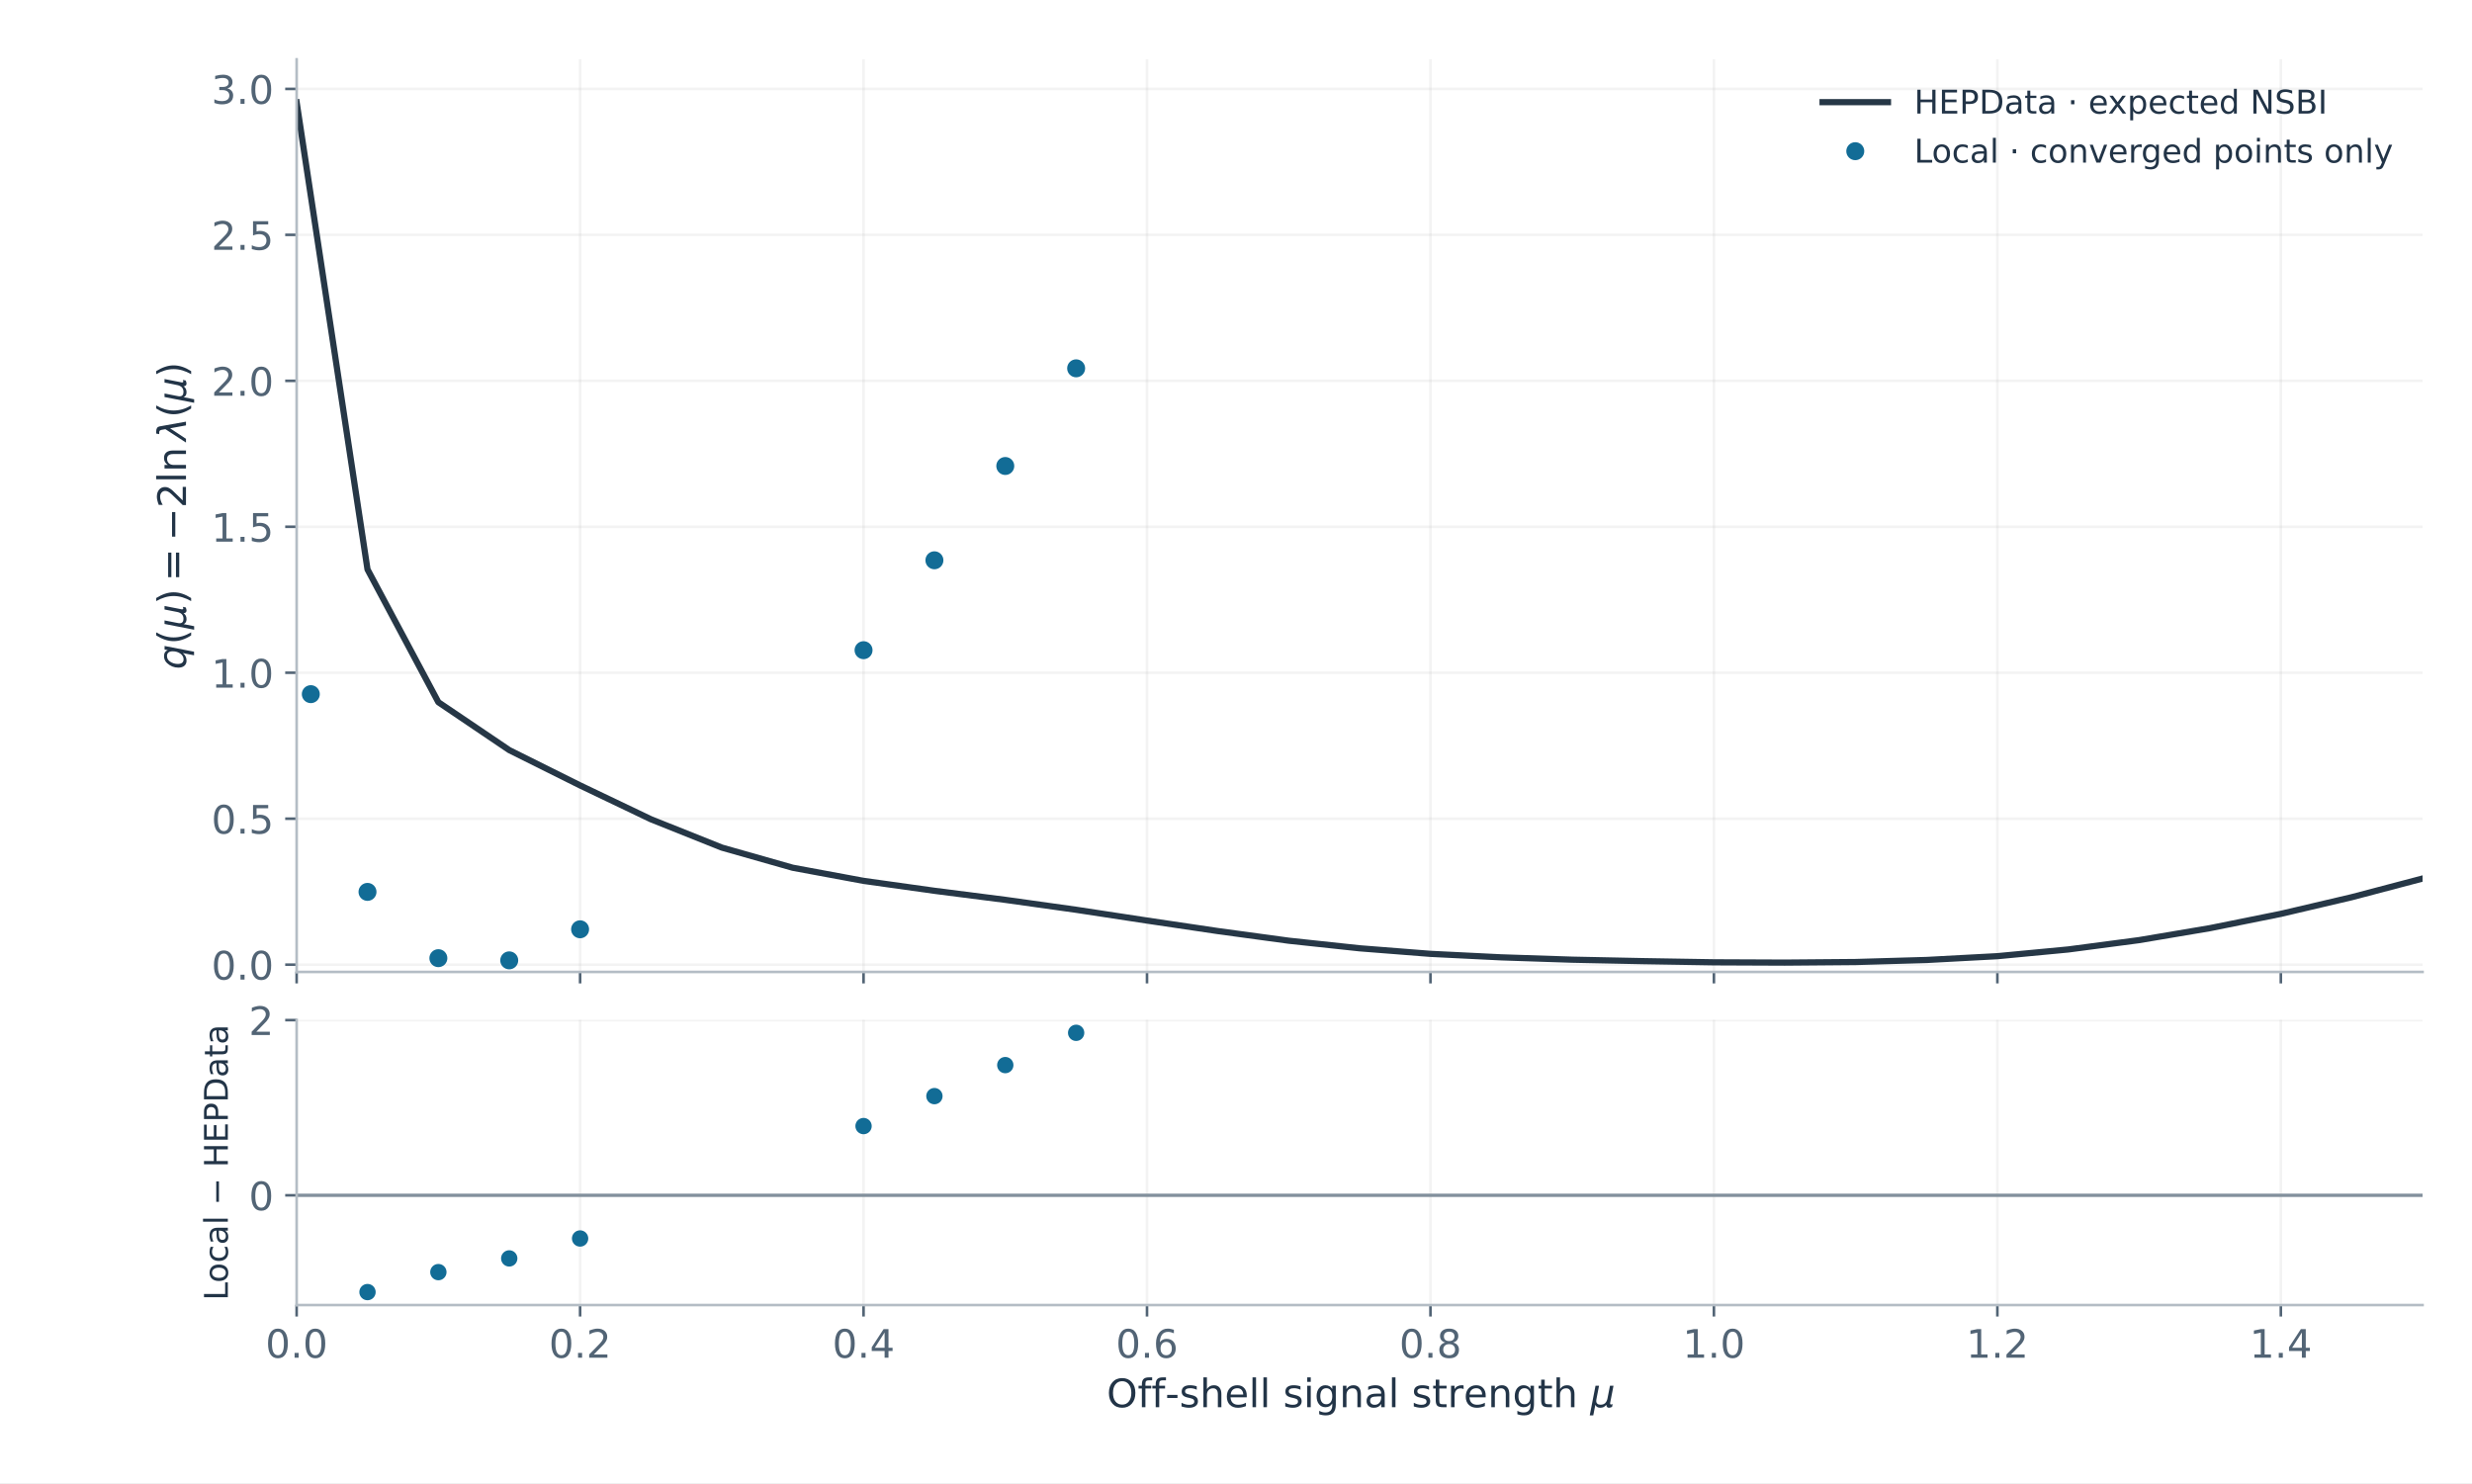
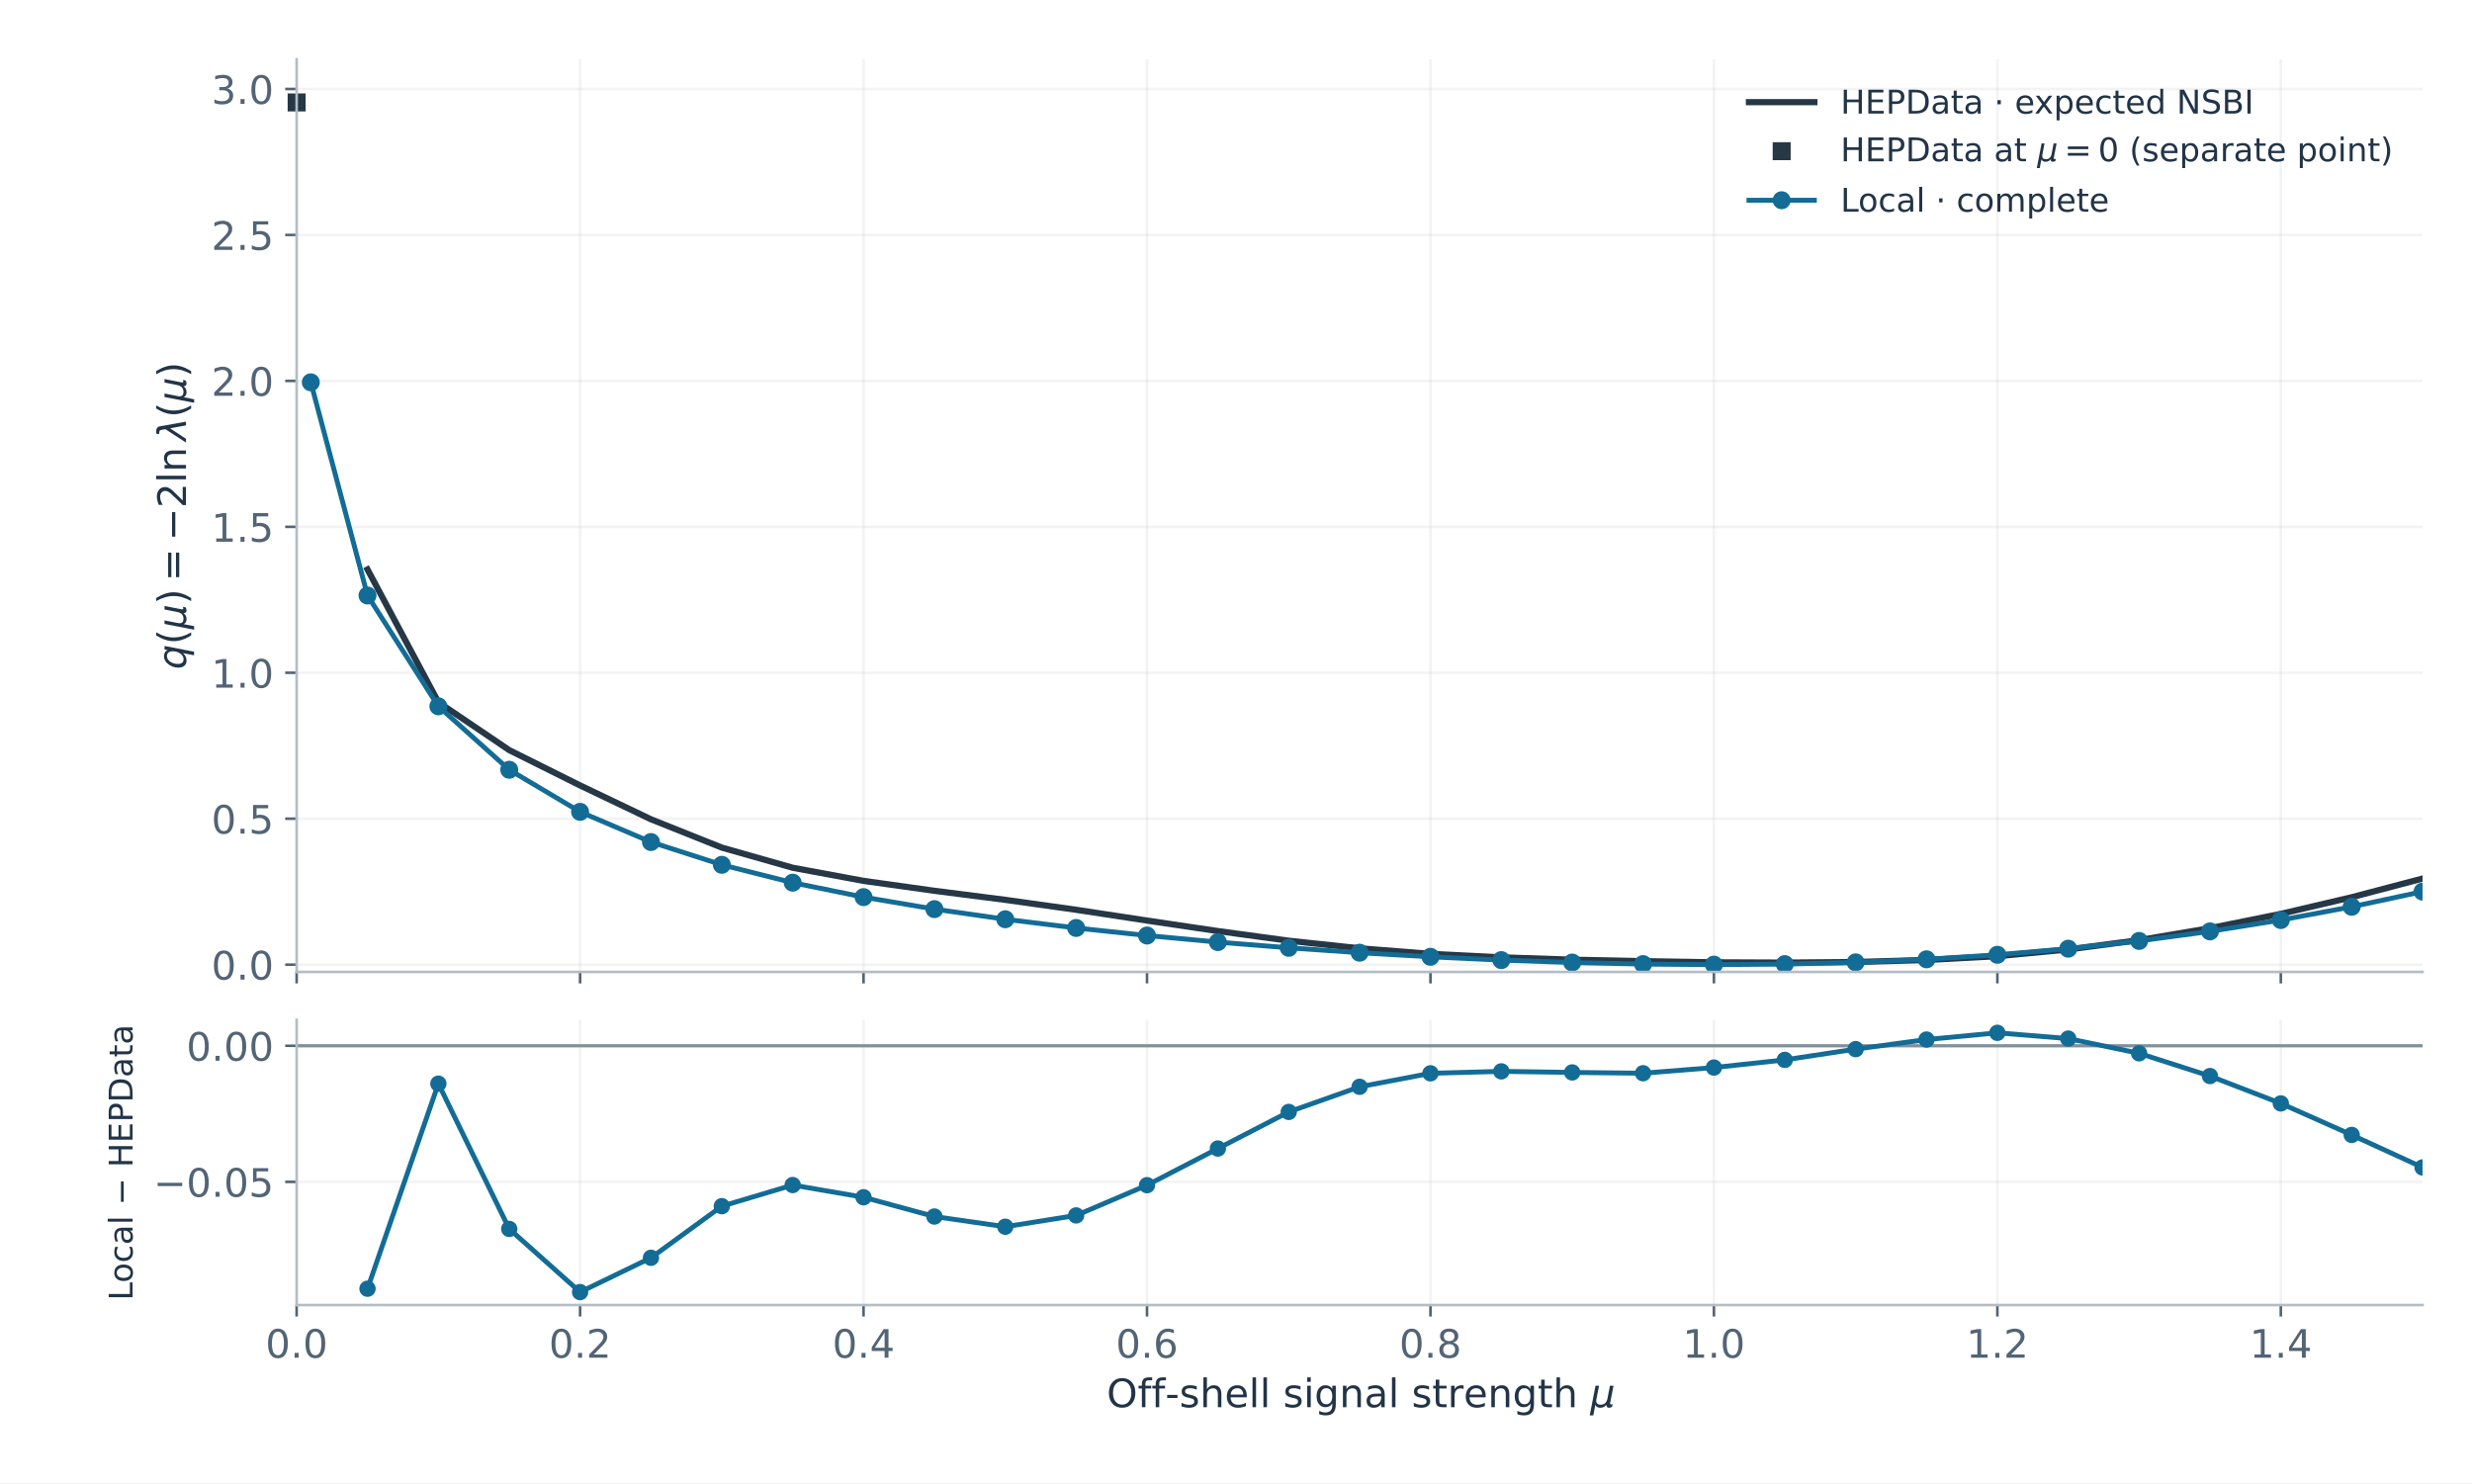
<svg xmlns="http://www.w3.org/2000/svg" xmlns:xlink="http://www.w3.org/1999/xlink" width="756pt" height="453.6pt" viewBox="0 0 756 453.6" version="1.1">
  <defs>
    <style type="text/css">*{stroke-linejoin: round; stroke-linecap: butt}</style>
  </defs>
  <g id="figure_1">
    <g id="patch_1">
      <path d="M 0 453.6  L 756 453.6  L 756 0  L 0 0  z " style="fill: #ffffff" />
    </g>
    <g id="axes_1">
      <g id="patch_2">
        <path d="M 90.72 297.282  L 740.88 297.282  L 740.88 18.144  L 90.72 18.144  z " style="fill: #ffffff" />
      </g>
      <g id="matplotlib.axis_1">
        <g id="xtick_1">
          <g id="line2d_1">
            <path d="M 90.72 297.282  L 90.72 18.144  " clip-path="url(#p9c70a306a6)" style="fill: none; stroke: #b0b0b0; stroke-opacity: 0.15; stroke-width: 0.8; stroke-linecap: square" />
          </g>
          <g id="line2d_2">
            <defs>
              <path id="mb4141db643" d="M 0 0  L 0 3.5  " style="stroke: #526475; stroke-width: 0.8" />
            </defs>
            <g>
              <use xlink:href="#mb4141db643" x="90.72" y="297.282" style="fill: #526475; stroke: #526475; stroke-width: 0.8" />
            </g>
          </g>
        </g>
        <g id="xtick_2">
          <g id="line2d_3">
            <path d="M 177.408 297.282  L 177.408 18.144  " clip-path="url(#p9c70a306a6)" style="fill: none; stroke: #b0b0b0; stroke-opacity: 0.15; stroke-width: 0.8; stroke-linecap: square" />
          </g>
          <g id="line2d_4">
            <g>
              <use xlink:href="#mb4141db643" x="177.408" y="297.282" style="fill: #526475; stroke: #526475; stroke-width: 0.8" />
            </g>
          </g>
        </g>
        <g id="xtick_3">
          <g id="line2d_5">
            <path d="M 264.096 297.282  L 264.096 18.144  " clip-path="url(#p9c70a306a6)" style="fill: none; stroke: #b0b0b0; stroke-opacity: 0.15; stroke-width: 0.8; stroke-linecap: square" />
          </g>
          <g id="line2d_6">
            <g>
              <use xlink:href="#mb4141db643" x="264.096" y="297.282" style="fill: #526475; stroke: #526475; stroke-width: 0.8" />
            </g>
          </g>
        </g>
        <g id="xtick_4">
          <g id="line2d_7">
            <path d="M 350.784 297.282  L 350.784 18.144  " clip-path="url(#p9c70a306a6)" style="fill: none; stroke: #b0b0b0; stroke-opacity: 0.15; stroke-width: 0.8; stroke-linecap: square" />
          </g>
          <g id="line2d_8">
            <g>
              <use xlink:href="#mb4141db643" x="350.784" y="297.282" style="fill: #526475; stroke: #526475; stroke-width: 0.8" />
            </g>
          </g>
        </g>
        <g id="xtick_5">
          <g id="line2d_9">
            <path d="M 437.472 297.282  L 437.472 18.144  " clip-path="url(#p9c70a306a6)" style="fill: none; stroke: #b0b0b0; stroke-opacity: 0.15; stroke-width: 0.8; stroke-linecap: square" />
          </g>
          <g id="line2d_10">
            <g>
              <use xlink:href="#mb4141db643" x="437.472" y="297.282" style="fill: #526475; stroke: #526475; stroke-width: 0.8" />
            </g>
          </g>
        </g>
        <g id="xtick_6">
          <g id="line2d_11">
            <path d="M 524.16 297.282  L 524.16 18.144  " clip-path="url(#p9c70a306a6)" style="fill: none; stroke: #b0b0b0; stroke-opacity: 0.15; stroke-width: 0.8; stroke-linecap: square" />
          </g>
          <g id="line2d_12">
            <g>
              <use xlink:href="#mb4141db643" x="524.16" y="297.282" style="fill: #526475; stroke: #526475; stroke-width: 0.8" />
            </g>
          </g>
        </g>
        <g id="xtick_7">
          <g id="line2d_13">
            <path d="M 610.848 297.282  L 610.848 18.144  " clip-path="url(#p9c70a306a6)" style="fill: none; stroke: #b0b0b0; stroke-opacity: 0.15; stroke-width: 0.8; stroke-linecap: square" />
          </g>
          <g id="line2d_14">
            <g>
              <use xlink:href="#mb4141db643" x="610.848" y="297.282" style="fill: #526475; stroke: #526475; stroke-width: 0.8" />
            </g>
          </g>
        </g>
        <g id="xtick_8">
          <g id="line2d_15">
            <path d="M 697.536 297.282  L 697.536 18.144  " clip-path="url(#p9c70a306a6)" style="fill: none; stroke: #b0b0b0; stroke-opacity: 0.15; stroke-width: 0.8; stroke-linecap: square" />
          </g>
          <g id="line2d_16">
            <g>
              <use xlink:href="#mb4141db643" x="697.536" y="297.282" style="fill: #526475; stroke: #526475; stroke-width: 0.8" />
            </g>
          </g>
        </g>
      </g>
      <g id="matplotlib.axis_2">
        <g id="ytick_1">
          <g id="line2d_17">
-             <path d="M 90.72 295.05  L 740.88 295.05  " clip-path="url(#p9c70a306a6)" style="fill: none; stroke: #b0b0b0; stroke-opacity: 0.15; stroke-width: 0.8; stroke-linecap: square" />
+             <path d="M 90.72 295.051  L 740.88 295.051  " clip-path="url(#p9c70a306a6)" style="fill: none; stroke: #b0b0b0; stroke-opacity: 0.15; stroke-width: 0.8; stroke-linecap: square" />
          </g>
          <g id="line2d_18">
            <defs>
              <path id="m4fd22171b1" d="M 0 0  L -3.5 0  " style="stroke: #526475; stroke-width: 0.8" />
            </defs>
            <g>
-               <use xlink:href="#m4fd22171b1" x="90.72" y="295.05" style="fill: #526475; stroke: #526475; stroke-width: 0.8" />
+               <use xlink:href="#m4fd22171b1" x="90.72" y="295.051" style="fill: #526475; stroke: #526475; stroke-width: 0.8" />
            </g>
          </g>
          <g id="text_1">
-             <text style="font-size: 12px; font-family: 'DejaVu Sans'; text-anchor: end; fill: #526475" x="83.72" y="299.609" transform="rotate(-0 83.72 299.6089)">0.0</text>
+             <text style="font-size: 12px; font-family: 'DejaVu Sans'; text-anchor: end; fill: #526475" x="83.72" y="299.609" transform="rotate(-0 83.72 299.6092)">0.0</text>
          </g>
        </g>
        <g id="ytick_2">
          <g id="line2d_19">
-             <path d="M 90.72 250.407  L 740.88 250.407  " clip-path="url(#p9c70a306a6)" style="fill: none; stroke: #b0b0b0; stroke-opacity: 0.15; stroke-width: 0.8; stroke-linecap: square" />
+             <path d="M 90.72 250.413  L 740.88 250.413  " clip-path="url(#p9c70a306a6)" style="fill: none; stroke: #b0b0b0; stroke-opacity: 0.15; stroke-width: 0.8; stroke-linecap: square" />
          </g>
          <g id="line2d_20">
            <g>
-               <use xlink:href="#m4fd22171b1" x="90.72" y="250.407" style="fill: #526475; stroke: #526475; stroke-width: 0.8" />
+               <use xlink:href="#m4fd22171b1" x="90.72" y="250.413" style="fill: #526475; stroke: #526475; stroke-width: 0.8" />
            </g>
          </g>
          <g id="text_2">
-             <text style="font-size: 12px; font-family: 'DejaVu Sans'; text-anchor: end; fill: #526475" x="83.72" y="254.966" transform="rotate(-0 83.72 254.966)">0.5</text>
+             <text style="font-size: 12px; font-family: 'DejaVu Sans'; text-anchor: end; fill: #526475" x="83.72" y="254.971" transform="rotate(-0 83.72 254.9713)">0.5</text>
          </g>
        </g>
        <g id="ytick_3">
          <g id="line2d_21">
-             <path d="M 90.72 205.765  L 740.88 205.765  " clip-path="url(#p9c70a306a6)" style="fill: none; stroke: #b0b0b0; stroke-opacity: 0.15; stroke-width: 0.8; stroke-linecap: square" />
+             <path d="M 90.72 205.775  L 740.88 205.775  " clip-path="url(#p9c70a306a6)" style="fill: none; stroke: #b0b0b0; stroke-opacity: 0.15; stroke-width: 0.8; stroke-linecap: square" />
          </g>
          <g id="line2d_22">
            <g>
-               <use xlink:href="#m4fd22171b1" x="90.72" y="205.765" style="fill: #526475; stroke: #526475; stroke-width: 0.8" />
+               <use xlink:href="#m4fd22171b1" x="90.72" y="205.775" style="fill: #526475; stroke: #526475; stroke-width: 0.8" />
            </g>
          </g>
          <g id="text_3">
-             <text style="font-size: 12px; font-family: 'DejaVu Sans'; text-anchor: end; fill: #526475" x="83.72" y="210.323" transform="rotate(-0 83.72 210.3232)">1.0</text>
+             <text style="font-size: 12px; font-family: 'DejaVu Sans'; text-anchor: end; fill: #526475" x="83.72" y="210.333" transform="rotate(-0 83.72 210.3334)">1.0</text>
          </g>
        </g>
        <g id="ytick_4">
          <g id="line2d_23">
-             <path d="M 90.72 161.122  L 740.88 161.122  " clip-path="url(#p9c70a306a6)" style="fill: none; stroke: #b0b0b0; stroke-opacity: 0.15; stroke-width: 0.8; stroke-linecap: square" />
+             <path d="M 90.72 161.137  L 740.88 161.137  " clip-path="url(#p9c70a306a6)" style="fill: none; stroke: #b0b0b0; stroke-opacity: 0.15; stroke-width: 0.8; stroke-linecap: square" />
          </g>
          <g id="line2d_24">
            <g>
-               <use xlink:href="#m4fd22171b1" x="90.72" y="161.122" style="fill: #526475; stroke: #526475; stroke-width: 0.8" />
+               <use xlink:href="#m4fd22171b1" x="90.72" y="161.137" style="fill: #526475; stroke: #526475; stroke-width: 0.8" />
            </g>
          </g>
          <g id="text_4">
-             <text style="font-size: 12px; font-family: 'DejaVu Sans'; text-anchor: end; fill: #526475" x="83.72" y="165.68" transform="rotate(-0 83.72 165.6803)">1.5</text>
+             <text style="font-size: 12px; font-family: 'DejaVu Sans'; text-anchor: end; fill: #526475" x="83.72" y="165.696" transform="rotate(-0 83.72 165.6955)">1.5</text>
          </g>
        </g>
        <g id="ytick_5">
          <g id="line2d_25">
-             <path d="M 90.72 116.479  L 740.88 116.479  " clip-path="url(#p9c70a306a6)" style="fill: none; stroke: #b0b0b0; stroke-opacity: 0.15; stroke-width: 0.8; stroke-linecap: square" />
+             <path d="M 90.72 116.499  L 740.88 116.499  " clip-path="url(#p9c70a306a6)" style="fill: none; stroke: #b0b0b0; stroke-opacity: 0.15; stroke-width: 0.8; stroke-linecap: square" />
          </g>
          <g id="line2d_26">
            <g>
-               <use xlink:href="#m4fd22171b1" x="90.72" y="116.479" style="fill: #526475; stroke: #526475; stroke-width: 0.8" />
+               <use xlink:href="#m4fd22171b1" x="90.72" y="116.499" style="fill: #526475; stroke: #526475; stroke-width: 0.8" />
            </g>
          </g>
          <g id="text_5">
-             <text style="font-size: 12px; font-family: 'DejaVu Sans'; text-anchor: end; fill: #526475" x="83.72" y="121.037" transform="rotate(-0 83.72 121.0374)">2.0</text>
+             <text style="font-size: 12px; font-family: 'DejaVu Sans'; text-anchor: end; fill: #526475" x="83.72" y="121.058" transform="rotate(-0 83.72 121.0577)">2.0</text>
          </g>
        </g>
        <g id="ytick_6">
          <g id="line2d_27">
-             <path d="M 90.72 71.836  L 740.88 71.836  " clip-path="url(#p9c70a306a6)" style="fill: none; stroke: #b0b0b0; stroke-opacity: 0.15; stroke-width: 0.8; stroke-linecap: square" />
+             <path d="M 90.72 71.861  L 740.88 71.861  " clip-path="url(#p9c70a306a6)" style="fill: none; stroke: #b0b0b0; stroke-opacity: 0.15; stroke-width: 0.8; stroke-linecap: square" />
          </g>
          <g id="line2d_28">
            <g>
-               <use xlink:href="#m4fd22171b1" x="90.72" y="71.836" style="fill: #526475; stroke: #526475; stroke-width: 0.8" />
+               <use xlink:href="#m4fd22171b1" x="90.72" y="71.861" style="fill: #526475; stroke: #526475; stroke-width: 0.8" />
            </g>
          </g>
          <g id="text_6">
-             <text style="font-size: 12px; font-family: 'DejaVu Sans'; text-anchor: end; fill: #526475" x="83.72" y="76.395" transform="rotate(-0 83.72 76.39457)">2.5</text>
+             <text style="font-size: 12px; font-family: 'DejaVu Sans'; text-anchor: end; fill: #526475" x="83.72" y="76.42" transform="rotate(-0 83.72 76.4198)">2.5</text>
          </g>
        </g>
        <g id="ytick_7">
          <g id="line2d_29">
-             <path d="M 90.72 27.193  L 740.88 27.193  " clip-path="url(#p9c70a306a6)" style="fill: none; stroke: #b0b0b0; stroke-opacity: 0.15; stroke-width: 0.8; stroke-linecap: square" />
+             <path d="M 90.72 27.223  L 740.88 27.223  " clip-path="url(#p9c70a306a6)" style="fill: none; stroke: #b0b0b0; stroke-opacity: 0.15; stroke-width: 0.8; stroke-linecap: square" />
          </g>
          <g id="line2d_30">
            <g>
-               <use xlink:href="#m4fd22171b1" x="90.72" y="27.193" style="fill: #526475; stroke: #526475; stroke-width: 0.8" />
+               <use xlink:href="#m4fd22171b1" x="90.72" y="27.223" style="fill: #526475; stroke: #526475; stroke-width: 0.8" />
            </g>
          </g>
          <g id="text_7">
-             <text style="font-size: 12px; font-family: 'DejaVu Sans'; text-anchor: end; fill: #526475" x="83.72" y="31.752" transform="rotate(-0 83.72 31.7517)">3.0</text>
+             <text style="font-size: 12px; font-family: 'DejaVu Sans'; text-anchor: end; fill: #526475" x="83.72" y="31.782" transform="rotate(-0 83.72 31.78193)">3.0</text>
          </g>
        </g>
        <g id="text_8">
          <g style="fill: #223447" transform="translate(57.75344 204.7532) rotate(-90)">
            <text>
              <tspan x="0" y="-0.875" style="font-style: oblique; font-size: 12px; font-family: 'DejaVu Sans'; fill: #223447">q</tspan>
              <tspan x="12.299" y="-0.875" style="font-style: oblique; font-size: 12px; font-family: 'DejaVu Sans'; fill: #223447">μ</tspan>
              <tspan x="69.923" y="-0.875" style="font-style: oblique; font-size: 12px; font-family: 'DejaVu Sans'; fill: #223447">λ</tspan>
              <tspan x="81.706" y="-0.875" style="font-style: oblique; font-size: 12px; font-family: 'DejaVu Sans'; fill: #223447">μ</tspan>
              <tspan x="7.617" y="-0.875" style="font-size: 12px; font-family: 'DejaVu Sans'; fill: #223447">(</tspan>
              <tspan x="19.934" y="-0.875" style="font-size: 12px; font-family: 'DejaVu Sans'; fill: #223447">)</tspan>
              <tspan x="26.953" y="-0.875" style="font-size: 12px; font-family: 'DejaVu Sans'; fill: #223447">=</tspan>
              <tspan x="39.346" y="-0.875" style="font-size: 12px; font-family: 'DejaVu Sans'; fill: #223447">−</tspan>
              <tspan x="49.4" y="-0.875" style="font-size: 12px; font-family: 'DejaVu Sans'; fill: #223447">2</tspan>
              <tspan x="57.035" y="-0.875" style="font-size: 12px; font-family: 'DejaVu Sans'; fill: #223447">l</tspan>
              <tspan x="60.369" y="-0.875" style="font-size: 12px; font-family: 'DejaVu Sans'; fill: #223447">n</tspan>
              <tspan x="77.024" y="-0.875" style="font-size: 12px; font-family: 'DejaVu Sans'; fill: #223447">(</tspan>
              <tspan x="89.341" y="-0.875" style="font-size: 12px; font-family: 'DejaVu Sans'; fill: #223447">)</tspan>
            </text>
          </g>
        </g>
      </g>
      <g id="line2d_31">
-         <path d="M 90.72 31.3  L 112.392 174.157  L 134.064 214.782  L 155.736 229.425  L 177.408 240.229  L 199.08 250.586  L 220.752 259.247  L 242.424 265.407  L 264.096 269.425  L 285.768 272.461  L 307.44 275.229  L 329.112 278.265  L 350.784 281.568  L 372.456 284.782  L 394.128 287.729  L 415.8 290.05  L 437.472 291.747  L 459.144 292.818  L 480.816 293.532  L 502.488 293.979  L 524.16 294.336  L 545.832 294.425  L 567.504 294.247  L 589.176 293.622  L 610.848 292.461  L 632.52 290.407  L 654.192 287.55  L 675.864 283.89  L 697.536 279.515  L 719.208 274.425  L 740.88 268.711  " clip-path="url(#p9c70a306a6)" style="fill: none; stroke: #263746; stroke-width: 1.9; stroke-linecap: square" />
+         <path d="M 112.392 174.171  L 134.064 214.792  L 155.736 229.433  L 177.408 240.235  L 199.08 250.591  L 220.752 259.251  L 242.424 265.411  L 264.096 269.428  L 285.768 272.464  L 307.44 275.231  L 329.112 278.267  L 350.784 281.57  L 372.456 284.784  L 394.128 287.73  L 415.8 290.051  L 437.472 291.747  L 459.144 292.819  L 480.816 293.533  L 502.488 293.979  L 524.16 294.336  L 545.832 294.426  L 567.504 294.247  L 589.176 293.622  L 610.848 292.462  L 632.52 290.408  L 654.192 287.551  L 675.864 283.891  L 697.536 279.517  L 719.208 274.428  L 740.88 268.714  " clip-path="url(#p9c70a306a6)" style="fill: none; stroke: #263746; stroke-width: 1.9; stroke-linecap: square" />
      </g>
      <g id="line2d_32">
+         <defs>
+           <path id="m810c8f70cb" d="M -2.25 2.25  L 2.25 2.25  L 2.25 -2.25  L -2.25 -2.25  z " style="stroke: #263746; stroke-linejoin: miter" />
+         </defs>
+         <g>
+           <use xlink:href="#m810c8f70cb" x="90.72" y="31.33" style="fill: #263746; stroke: #263746; stroke-linejoin: miter" />
+         </g>
+       </g>
+       <g id="line2d_33">
+         <path d="M 95.054 116.941  L 112.392 182.142  L 134.064 216.034  L 155.736 235.441  L 177.408 248.316  L 199.08 257.548  L 220.752 264.514  L 242.424 269.98  L 264.096 274.399  L 285.768 278.066  L 307.44 281.168  L 329.112 283.833  L 350.784 286.143  L 372.456 288.155  L 394.128 289.9  L 415.8 291.397  L 437.472 292.651  L 459.144 293.658  L 480.816 294.407  L 502.488 294.88  L 524.16 295.05  L 545.832 294.888  L 567.504 294.356  L 589.176 293.418  L 610.848 292.036  L 632.52 290.172  L 654.192 287.798  L 675.864 284.884  L 697.536 281.408  L 719.208 277.353  L 740.88 272.706  " clip-path="url(#p9c70a306a6)" style="fill: none; stroke: #126c96; stroke-width: 1.5; stroke-linecap: square" />
        <defs>
          <path id="m046c758203" d="M 0 2.25  C 0.597 2.25 1.169 2.013 1.591 1.591  C 2.013 1.169 2.25 0.597 2.25 0  C 2.25 -0.597 2.013 -1.169 1.591 -1.591  C 1.169 -2.013 0.597 -2.25 0 -2.25  C -0.597 -2.25 -1.169 -2.013 -1.591 -1.591  C -2.013 -1.169 -2.25 -0.597 -2.25 0  C -2.25 0.597 -2.013 1.169 -1.591 1.591  C -1.169 2.013 -0.597 2.25 0 2.25  z " style="stroke: #126c96" />
        </defs>
        <g clip-path="url(#p9c70a306a6)">
-           <use xlink:href="#m046c758203" x="95.054" y="212.316" style="fill: #126c96; stroke: #126c96" />
-           <use xlink:href="#m046c758203" x="112.392" y="272.798" style="fill: #126c96; stroke: #126c96" />
-           <use xlink:href="#m046c758203" x="134.064" y="293.07" style="fill: #126c96; stroke: #126c96" />
-           <use xlink:href="#m046c758203" x="155.736" y="293.741" style="fill: #126c96; stroke: #126c96" />
-           <use xlink:href="#m046c758203" x="177.408" y="284.238" style="fill: #126c96; stroke: #126c96" />
-           <use xlink:href="#m046c758203" x="264.096" y="198.869" style="fill: #126c96; stroke: #126c96" />
-           <use xlink:href="#m046c758203" x="285.768" y="171.373" style="fill: #126c96; stroke: #126c96" />
-           <use xlink:href="#m046c758203" x="307.44" y="142.529" style="fill: #126c96; stroke: #126c96" />
-           <use xlink:href="#m046c758203" x="329.112" y="112.659" style="fill: #126c96; stroke: #126c96" />
+           <use xlink:href="#m046c758203" x="95.054" y="116.941" style="fill: #126c96; stroke: #126c96" />
+           <use xlink:href="#m046c758203" x="112.392" y="182.142" style="fill: #126c96; stroke: #126c96" />
+           <use xlink:href="#m046c758203" x="134.064" y="216.034" style="fill: #126c96; stroke: #126c96" />
+           <use xlink:href="#m046c758203" x="155.736" y="235.441" style="fill: #126c96; stroke: #126c96" />
+           <use xlink:href="#m046c758203" x="177.408" y="248.316" style="fill: #126c96; stroke: #126c96" />
+           <use xlink:href="#m046c758203" x="199.08" y="257.548" style="fill: #126c96; stroke: #126c96" />
+           <use xlink:href="#m046c758203" x="220.752" y="264.514" style="fill: #126c96; stroke: #126c96" />
+           <use xlink:href="#m046c758203" x="242.424" y="269.98" style="fill: #126c96; stroke: #126c96" />
+           <use xlink:href="#m046c758203" x="264.096" y="274.399" style="fill: #126c96; stroke: #126c96" />
+           <use xlink:href="#m046c758203" x="285.768" y="278.066" style="fill: #126c96; stroke: #126c96" />
+           <use xlink:href="#m046c758203" x="307.44" y="281.168" style="fill: #126c96; stroke: #126c96" />
+           <use xlink:href="#m046c758203" x="329.112" y="283.833" style="fill: #126c96; stroke: #126c96" />
+           <use xlink:href="#m046c758203" x="350.784" y="286.143" style="fill: #126c96; stroke: #126c96" />
+           <use xlink:href="#m046c758203" x="372.456" y="288.155" style="fill: #126c96; stroke: #126c96" />
+           <use xlink:href="#m046c758203" x="394.128" y="289.9" style="fill: #126c96; stroke: #126c96" />
+           <use xlink:href="#m046c758203" x="415.8" y="291.397" style="fill: #126c96; stroke: #126c96" />
+           <use xlink:href="#m046c758203" x="437.472" y="292.651" style="fill: #126c96; stroke: #126c96" />
+           <use xlink:href="#m046c758203" x="459.144" y="293.658" style="fill: #126c96; stroke: #126c96" />
+           <use xlink:href="#m046c758203" x="480.816" y="294.407" style="fill: #126c96; stroke: #126c96" />
+           <use xlink:href="#m046c758203" x="502.488" y="294.88" style="fill: #126c96; stroke: #126c96" />
+           <use xlink:href="#m046c758203" x="524.16" y="295.05" style="fill: #126c96; stroke: #126c96" />
+           <use xlink:href="#m046c758203" x="545.832" y="294.888" style="fill: #126c96; stroke: #126c96" />
+           <use xlink:href="#m046c758203" x="567.504" y="294.356" style="fill: #126c96; stroke: #126c96" />
+           <use xlink:href="#m046c758203" x="589.176" y="293.418" style="fill: #126c96; stroke: #126c96" />
+           <use xlink:href="#m046c758203" x="610.848" y="292.036" style="fill: #126c96; stroke: #126c96" />
+           <use xlink:href="#m046c758203" x="632.52" y="290.172" style="fill: #126c96; stroke: #126c96" />
+           <use xlink:href="#m046c758203" x="654.192" y="287.798" style="fill: #126c96; stroke: #126c96" />
+           <use xlink:href="#m046c758203" x="675.864" y="284.884" style="fill: #126c96; stroke: #126c96" />
+           <use xlink:href="#m046c758203" x="697.536" y="281.408" style="fill: #126c96; stroke: #126c96" />
+           <use xlink:href="#m046c758203" x="719.208" y="277.353" style="fill: #126c96; stroke: #126c96" />
+           <use xlink:href="#m046c758203" x="740.88" y="272.706" style="fill: #126c96; stroke: #126c96" />
        </g>
      </g>
      <g id="patch_3">
        <path d="M 90.72 297.282  L 90.72 18.144  " style="fill: none; stroke: #b4bdc5; stroke-width: 0.8; stroke-linejoin: miter; stroke-linecap: square" />
      </g>
      <g id="patch_4">
        <path d="M 90.72 297.282  L 740.88 297.282  " style="fill: none; stroke: #b4bdc5; stroke-width: 0.8; stroke-linejoin: miter; stroke-linecap: square" />
      </g>
      <g id="legend_1">
-         <g id="line2d_33">
-           <path d="M 557.391 31.242  L 567.391 31.242  L 577.391 31.242  " style="fill: none; stroke: #263746; stroke-width: 1.9; stroke-linecap: square" />
+         <g id="line2d_34">
+           <path d="M 534.88 31.242  L 544.88 31.242  L 554.88 31.242  " style="fill: none; stroke: #263746; stroke-width: 1.9; stroke-linecap: square" />
        </g>
        <g id="text_9">
-           <text style="font-size: 10px; font-family: 'DejaVu Sans'; text-anchor: start; fill: #223447" x="585.391" y="34.742" transform="rotate(-0 585.3909 34.74244)">HEPData · expected NSBI</text>
-         </g>
-         <g id="line2d_34">
+           <text style="font-size: 10px; font-family: 'DejaVu Sans'; text-anchor: start; fill: #223447" x="562.88" y="34.742" transform="rotate(-0 562.88 34.74244)">HEPData · expected NSBI</text>
+         </g>
+         <g id="line2d_35">
          <g>
-             <use xlink:href="#m046c758203" x="567.391" y="46.243" style="fill: #126c96; stroke: #126c96" />
+             <use xlink:href="#m810c8f70cb" x="544.88" y="46.245" style="fill: #263746; stroke: #263746; stroke-linejoin: miter" />
          </g>
        </g>
        <g id="text_10">
-           <text style="font-size: 10px; font-family: 'DejaVu Sans'; text-anchor: start; fill: #223447" x="585.391" y="49.743" transform="rotate(-0 585.3909 49.74322)">Local · converged points only</text>
+           <g style="fill: #223447" transform="translate(562.88 49.74478)">
+             <text>
+               <tspan x="0" y="-0.406" style="font-size: 10px; font-family: 'DejaVu Sans'; fill: #223447">H</tspan>
+               <tspan x="7.52" y="-0.406" style="font-size: 10px; font-family: 'DejaVu Sans'; fill: #223447">E</tspan>
+               <tspan x="13.838" y="-0.406" style="font-size: 10px; font-family: 'DejaVu Sans'; fill: #223447">P</tspan>
+               <tspan x="19.868" y="-0.406" style="font-size: 10px; font-family: 'DejaVu Sans'; fill: #223447">D</tspan>
+               <tspan x="27.568" y="-0.406" style="font-size: 10px; font-family: 'DejaVu Sans'; fill: #223447">a</tspan>
+               <tspan x="33.696" y="-0.406" style="font-size: 10px; font-family: 'DejaVu Sans'; fill: #223447">t</tspan>
+               <tspan x="37.617" y="-0.406" style="font-size: 10px; font-family: 'DejaVu Sans'; fill: #223447">a</tspan>
+               <tspan x="43.745" y="-0.406" style="font-size: 10px; font-family: 'DejaVu Sans'; fill: #223447"> </tspan>
+               <tspan x="46.924" y="-0.406" style="font-size: 10px; font-family: 'DejaVu Sans'; fill: #223447">a</tspan>
+               <tspan x="53.052" y="-0.406" style="font-size: 10px; font-family: 'DejaVu Sans'; fill: #223447">t</tspan>
+               <tspan x="56.973" y="-0.406" style="font-size: 10px; font-family: 'DejaVu Sans'; fill: #223447"> </tspan>
+               <tspan x="68.462" y="-0.406" style="font-size: 10px; font-family: 'DejaVu Sans'; fill: #223447">=</tspan>
+               <tspan x="78.789" y="-0.406" style="font-size: 10px; font-family: 'DejaVu Sans'; fill: #223447">0</tspan>
+               <tspan x="85.151" y="-0.406" style="font-size: 10px; font-family: 'DejaVu Sans'; fill: #223447"> </tspan>
+               <tspan x="88.33" y="-0.406" style="font-size: 10px; font-family: 'DejaVu Sans'; fill: #223447">(</tspan>
+               <tspan x="92.231" y="-0.406" style="font-size: 10px; font-family: 'DejaVu Sans'; fill: #223447">s</tspan>
+               <tspan x="97.441" y="-0.406" style="font-size: 10px; font-family: 'DejaVu Sans'; fill: #223447">e</tspan>
+               <tspan x="103.594" y="-0.406" style="font-size: 10px; font-family: 'DejaVu Sans'; fill: #223447">p</tspan>
+               <tspan x="109.941" y="-0.406" style="font-size: 10px; font-family: 'DejaVu Sans'; fill: #223447">a</tspan>
+               <tspan x="116.069" y="-0.406" style="font-size: 10px; font-family: 'DejaVu Sans'; fill: #223447">r</tspan>
+               <tspan x="120.181" y="-0.406" style="font-size: 10px; font-family: 'DejaVu Sans'; fill: #223447">a</tspan>
+               <tspan x="126.309" y="-0.406" style="font-size: 10px; font-family: 'DejaVu Sans'; fill: #223447">t</tspan>
+               <tspan x="130.229" y="-0.406" style="font-size: 10px; font-family: 'DejaVu Sans'; fill: #223447">e</tspan>
+               <tspan x="136.382" y="-0.406" style="font-size: 10px; font-family: 'DejaVu Sans'; fill: #223447"> </tspan>
+               <tspan x="139.561" y="-0.406" style="font-size: 10px; font-family: 'DejaVu Sans'; fill: #223447">p</tspan>
+               <tspan x="145.908" y="-0.406" style="font-size: 10px; font-family: 'DejaVu Sans'; fill: #223447">o</tspan>
+               <tspan x="152.026" y="-0.406" style="font-size: 10px; font-family: 'DejaVu Sans'; fill: #223447">i</tspan>
+               <tspan x="154.805" y="-0.406" style="font-size: 10px; font-family: 'DejaVu Sans'; fill: #223447">n</tspan>
+               <tspan x="161.143" y="-0.406" style="font-size: 10px; font-family: 'DejaVu Sans'; fill: #223447">t</tspan>
+               <tspan x="165.063" y="-0.406" style="font-size: 10px; font-family: 'DejaVu Sans'; fill: #223447">)</tspan>
+               <tspan x="60.151" y="-0.406" style="font-style: oblique; font-size: 10px; font-family: 'DejaVu Sans'; fill: #223447">μ</tspan>
+             </text>
+           </g>
+         </g>
+         <g id="line2d_36">
+           <path d="M 534.88 61.246  L 544.88 61.246  L 554.88 61.246  " style="fill: none; stroke: #126c96; stroke-width: 1.5; stroke-linecap: square" />
+           <g>
+             <use xlink:href="#m046c758203" x="544.88" y="61.246" style="fill: #126c96; stroke: #126c96" />
+           </g>
+         </g>
+         <g id="text_11">
+           <text style="font-size: 10px; font-family: 'DejaVu Sans'; text-anchor: start; fill: #223447" x="562.88" y="64.746" transform="rotate(-0 562.88 64.74556)">Local · complete</text>
        </g>
      </g>
    </g>
    <g id="axes_2">
      <g id="patch_5">
        <path d="M 90.72 399.168  L 740.88 399.168  L 740.88 311.937  L 90.72 311.937  z " style="fill: #ffffff" />
      </g>
      <g id="matplotlib.axis_3">
        <g id="xtick_9">
-           <g id="line2d_35">
+           <g id="line2d_37">
            <path d="M 90.72 399.168  L 90.72 311.937  " clip-path="url(#pff7e7bb437)" style="fill: none; stroke: #b0b0b0; stroke-opacity: 0.15; stroke-width: 0.8; stroke-linecap: square" />
          </g>
-           <g id="line2d_36">
+           <g id="line2d_38">
            <g>
              <use xlink:href="#mb4141db643" x="90.72" y="399.168" style="fill: #526475; stroke: #526475; stroke-width: 0.8" />
            </g>
          </g>
-           <g id="text_11">
+           <g id="text_12">
            <text style="font-size: 12px; font-family: 'DejaVu Sans'; text-anchor: middle; fill: #526475" x="90.72" y="415.285" transform="rotate(-0 90.72 415.2852)">0.0</text>
          </g>
        </g>
        <g id="xtick_10">
-           <g id="line2d_37">
+           <g id="line2d_39">
            <path d="M 177.408 399.168  L 177.408 311.937  " clip-path="url(#pff7e7bb437)" style="fill: none; stroke: #b0b0b0; stroke-opacity: 0.15; stroke-width: 0.8; stroke-linecap: square" />
          </g>
-           <g id="line2d_38">
+           <g id="line2d_40">
            <g>
              <use xlink:href="#mb4141db643" x="177.408" y="399.168" style="fill: #526475; stroke: #526475; stroke-width: 0.8" />
            </g>
          </g>
-           <g id="text_12">
+           <g id="text_13">
            <text style="font-size: 12px; font-family: 'DejaVu Sans'; text-anchor: middle; fill: #526475" x="177.408" y="415.285" transform="rotate(-0 177.408 415.2852)">0.2</text>
          </g>
        </g>
        <g id="xtick_11">
-           <g id="line2d_39">
+           <g id="line2d_41">
            <path d="M 264.096 399.168  L 264.096 311.937  " clip-path="url(#pff7e7bb437)" style="fill: none; stroke: #b0b0b0; stroke-opacity: 0.15; stroke-width: 0.8; stroke-linecap: square" />
          </g>
-           <g id="line2d_40">
+           <g id="line2d_42">
            <g>
              <use xlink:href="#mb4141db643" x="264.096" y="399.168" style="fill: #526475; stroke: #526475; stroke-width: 0.8" />
            </g>
          </g>
-           <g id="text_13">
+           <g id="text_14">
            <text style="font-size: 12px; font-family: 'DejaVu Sans'; text-anchor: middle; fill: #526475" x="264.096" y="415.285" transform="rotate(-0 264.096 415.2852)">0.4</text>
          </g>
        </g>
        <g id="xtick_12">
-           <g id="line2d_41">
+           <g id="line2d_43">
            <path d="M 350.784 399.168  L 350.784 311.937  " clip-path="url(#pff7e7bb437)" style="fill: none; stroke: #b0b0b0; stroke-opacity: 0.15; stroke-width: 0.8; stroke-linecap: square" />
          </g>
-           <g id="line2d_42">
+           <g id="line2d_44">
            <g>
              <use xlink:href="#mb4141db643" x="350.784" y="399.168" style="fill: #526475; stroke: #526475; stroke-width: 0.8" />
            </g>
          </g>
-           <g id="text_14">
+           <g id="text_15">
            <text style="font-size: 12px; font-family: 'DejaVu Sans'; text-anchor: middle; fill: #526475" x="350.784" y="415.285" transform="rotate(-0 350.784 415.2852)">0.6</text>
          </g>
        </g>
        <g id="xtick_13">
-           <g id="line2d_43">
+           <g id="line2d_45">
            <path d="M 437.472 399.168  L 437.472 311.937  " clip-path="url(#pff7e7bb437)" style="fill: none; stroke: #b0b0b0; stroke-opacity: 0.15; stroke-width: 0.8; stroke-linecap: square" />
          </g>
-           <g id="line2d_44">
+           <g id="line2d_46">
            <g>
              <use xlink:href="#mb4141db643" x="437.472" y="399.168" style="fill: #526475; stroke: #526475; stroke-width: 0.8" />
            </g>
          </g>
-           <g id="text_15">
+           <g id="text_16">
            <text style="font-size: 12px; font-family: 'DejaVu Sans'; text-anchor: middle; fill: #526475" x="437.472" y="415.285" transform="rotate(-0 437.472 415.2852)">0.8</text>
          </g>
        </g>
        <g id="xtick_14">
-           <g id="line2d_45">
+           <g id="line2d_47">
            <path d="M 524.16 399.168  L 524.16 311.937  " clip-path="url(#pff7e7bb437)" style="fill: none; stroke: #b0b0b0; stroke-opacity: 0.15; stroke-width: 0.8; stroke-linecap: square" />
          </g>
-           <g id="line2d_46">
+           <g id="line2d_48">
            <g>
              <use xlink:href="#mb4141db643" x="524.16" y="399.168" style="fill: #526475; stroke: #526475; stroke-width: 0.8" />
            </g>
          </g>
-           <g id="text_16">
+           <g id="text_17">
            <text style="font-size: 12px; font-family: 'DejaVu Sans'; text-anchor: middle; fill: #526475" x="524.16" y="415.285" transform="rotate(-0 524.16 415.2852)">1.0</text>
          </g>
        </g>
        <g id="xtick_15">
-           <g id="line2d_47">
+           <g id="line2d_49">
            <path d="M 610.848 399.168  L 610.848 311.937  " clip-path="url(#pff7e7bb437)" style="fill: none; stroke: #b0b0b0; stroke-opacity: 0.15; stroke-width: 0.8; stroke-linecap: square" />
          </g>
-           <g id="line2d_48">
+           <g id="line2d_50">
            <g>
              <use xlink:href="#mb4141db643" x="610.848" y="399.168" style="fill: #526475; stroke: #526475; stroke-width: 0.8" />
            </g>
          </g>
-           <g id="text_17">
+           <g id="text_18">
            <text style="font-size: 12px; font-family: 'DejaVu Sans'; text-anchor: middle; fill: #526475" x="610.848" y="415.285" transform="rotate(-0 610.848 415.2852)">1.2</text>
          </g>
        </g>
        <g id="xtick_16">
-           <g id="line2d_49">
+           <g id="line2d_51">
            <path d="M 697.536 399.168  L 697.536 311.937  " clip-path="url(#pff7e7bb437)" style="fill: none; stroke: #b0b0b0; stroke-opacity: 0.15; stroke-width: 0.8; stroke-linecap: square" />
          </g>
-           <g id="line2d_50">
+           <g id="line2d_52">
            <g>
              <use xlink:href="#mb4141db643" x="697.536" y="399.168" style="fill: #526475; stroke: #526475; stroke-width: 0.8" />
            </g>
          </g>
-           <g id="text_18">
+           <g id="text_19">
            <text style="font-size: 12px; font-family: 'DejaVu Sans'; text-anchor: middle; fill: #526475" x="697.536" y="415.285" transform="rotate(-0 697.536 415.2852)">1.4</text>
          </g>
        </g>
-         <g id="text_19">
+         <g id="text_20">
          <g style="fill: #223447" transform="translate(338.46 431.288)">
            <text>
              <tspan x="0" y="-0.875" style="font-size: 12px; font-family: 'DejaVu Sans'; fill: #223447">O</tspan>
              <tspan x="9.445" y="-0.875" style="font-size: 12px; font-family: 'DejaVu Sans'; fill: #223447">f</tspan>
              <tspan x="13.67" y="-0.875" style="font-size: 12px; font-family: 'DejaVu Sans'; fill: #223447">f</tspan>
              <tspan x="17.895" y="-0.875" style="font-size: 12px; font-family: 'DejaVu Sans'; fill: #223447">-</tspan>
              <tspan x="22.225" y="-0.875" style="font-size: 12px; font-family: 'DejaVu Sans'; fill: #223447">s</tspan>
              <tspan x="28.477" y="-0.875" style="font-size: 12px; font-family: 'DejaVu Sans'; fill: #223447">h</tspan>
              <tspan x="36.082" y="-0.875" style="font-size: 12px; font-family: 'DejaVu Sans'; fill: #223447">e</tspan>
              <tspan x="43.465" y="-0.875" style="font-size: 12px; font-family: 'DejaVu Sans'; fill: #223447">l</tspan>
              <tspan x="46.799" y="-0.875" style="font-size: 12px; font-family: 'DejaVu Sans'; fill: #223447">l</tspan>
              <tspan x="50.133" y="-0.875" style="font-size: 12px; font-family: 'DejaVu Sans'; fill: #223447"> </tspan>
              <tspan x="53.947" y="-0.875" style="font-size: 12px; font-family: 'DejaVu Sans'; fill: #223447">s</tspan>
              <tspan x="60.199" y="-0.875" style="font-size: 12px; font-family: 'DejaVu Sans'; fill: #223447">i</tspan>
              <tspan x="63.533" y="-0.875" style="font-size: 12px; font-family: 'DejaVu Sans'; fill: #223447">g</tspan>
              <tspan x="71.15" y="-0.875" style="font-size: 12px; font-family: 'DejaVu Sans'; fill: #223447">n</tspan>
              <tspan x="78.756" y="-0.875" style="font-size: 12px; font-family: 'DejaVu Sans'; fill: #223447">a</tspan>
              <tspan x="86.109" y="-0.875" style="font-size: 12px; font-family: 'DejaVu Sans'; fill: #223447">l</tspan>
              <tspan x="89.443" y="-0.875" style="font-size: 12px; font-family: 'DejaVu Sans'; fill: #223447"> </tspan>
              <tspan x="93.258" y="-0.875" style="font-size: 12px; font-family: 'DejaVu Sans'; fill: #223447">s</tspan>
              <tspan x="99.51" y="-0.875" style="font-size: 12px; font-family: 'DejaVu Sans'; fill: #223447">t</tspan>
              <tspan x="104.215" y="-0.875" style="font-size: 12px; font-family: 'DejaVu Sans'; fill: #223447">r</tspan>
              <tspan x="109.148" y="-0.875" style="font-size: 12px; font-family: 'DejaVu Sans'; fill: #223447">e</tspan>
              <tspan x="116.531" y="-0.875" style="font-size: 12px; font-family: 'DejaVu Sans'; fill: #223447">n</tspan>
              <tspan x="124.137" y="-0.875" style="font-size: 12px; font-family: 'DejaVu Sans'; fill: #223447">g</tspan>
              <tspan x="131.754" y="-0.875" style="font-size: 12px; font-family: 'DejaVu Sans'; fill: #223447">t</tspan>
              <tspan x="136.459" y="-0.875" style="font-size: 12px; font-family: 'DejaVu Sans'; fill: #223447">h</tspan>
              <tspan x="144.064" y="-0.875" style="font-size: 12px; font-family: 'DejaVu Sans'; fill: #223447"> </tspan>
              <tspan x="147.879" y="-0.875" style="font-style: oblique; font-size: 12px; font-family: 'DejaVu Sans'; fill: #223447">μ</tspan>
            </text>
          </g>
        </g>
      </g>
      <g id="matplotlib.axis_4">
        <g id="ytick_8">
-           <g id="line2d_51">
-             <path d="M 90.72 365.601  L 740.88 365.601  " clip-path="url(#pff7e7bb437)" style="fill: none; stroke: #b0b0b0; stroke-opacity: 0.15; stroke-width: 0.8; stroke-linecap: square" />
-           </g>
-           <g id="line2d_52">
-             <g>
-               <use xlink:href="#m4fd22171b1" x="90.72" y="365.601" style="fill: #526475; stroke: #526475; stroke-width: 0.8" />
-             </g>
-           </g>
-           <g id="text_20">
-             <text style="font-size: 12px; font-family: 'DejaVu Sans'; text-anchor: end; fill: #526475" x="83.72" y="370.159" transform="rotate(-0 83.72 370.1594)">0</text>
+           <g id="line2d_53">
+             <path d="M 90.72 361.482  L 740.88 361.482  " clip-path="url(#pff7e7bb437)" style="fill: none; stroke: #b0b0b0; stroke-opacity: 0.15; stroke-width: 0.8; stroke-linecap: square" />
+           </g>
+           <g id="line2d_54">
+             <g>
+               <use xlink:href="#m4fd22171b1" x="90.72" y="361.482" style="fill: #526475; stroke: #526475; stroke-width: 0.8" />
+             </g>
+           </g>
+           <g id="text_21">
+             <text style="font-size: 12px; font-family: 'DejaVu Sans'; text-anchor: end; fill: #526475" x="83.72" y="366.04" transform="rotate(-0 83.72 366.0402)">−0.05</text>
          </g>
        </g>
        <g id="ytick_9">
-           <g id="line2d_53">
-             <path d="M 90.72 312.011  L 740.88 312.011  " clip-path="url(#pff7e7bb437)" style="fill: none; stroke: #b0b0b0; stroke-opacity: 0.15; stroke-width: 0.8; stroke-linecap: square" />
-           </g>
-           <g id="line2d_54">
-             <g>
-               <use xlink:href="#m4fd22171b1" x="90.72" y="312.011" style="fill: #526475; stroke: #526475; stroke-width: 0.8" />
-             </g>
-           </g>
-           <g id="text_21">
-             <text style="font-size: 12px; font-family: 'DejaVu Sans'; text-anchor: end; fill: #526475" x="83.72" y="316.57" transform="rotate(-0 83.72 316.5698)">2</text>
-           </g>
-         </g>
-         <g id="text_22">
-           <text style="font-size: 10px; font-family: 'DejaVu Sans'; text-anchor: middle; fill: #223447" x="69.683" y="355.553" transform="rotate(-90 69.68266 355.5526)">Local − HEPData</text>
-         </g>
-       </g>
-       <g id="line2d_55">
-         <path d="M 90.72 365.601  L 740.88 365.601  " clip-path="url(#pff7e7bb437)" style="fill: none; stroke: #82909c; stroke-linecap: square" />
-       </g>
-       <g id="line2d_56">
+           <g id="line2d_55">
+             <path d="M 90.72 319.869  L 740.88 319.869  " clip-path="url(#pff7e7bb437)" style="fill: none; stroke: #b0b0b0; stroke-opacity: 0.15; stroke-width: 0.8; stroke-linecap: square" />
+           </g>
+           <g id="line2d_56">
+             <g>
+               <use xlink:href="#m4fd22171b1" x="90.72" y="319.869" style="fill: #526475; stroke: #526475; stroke-width: 0.8" />
+             </g>
+           </g>
+           <g id="text_22">
+             <text style="font-size: 12px; font-family: 'DejaVu Sans'; text-anchor: end; fill: #526475" x="83.72" y="324.428" transform="rotate(-0 83.72 324.428)">0.00</text>
+           </g>
+         </g>
+         <g id="text_23">
+           <text style="font-size: 10px; font-family: 'DejaVu Sans'; text-anchor: middle; fill: #223447" x="40.543" y="355.553" transform="rotate(-90 40.54328 355.5526)">Local − HEPData</text>
+         </g>
+       </g>
+       <g id="line2d_57">
+         <path d="M 90.72 319.869  L 740.88 319.869  " clip-path="url(#pff7e7bb437)" style="fill: none; stroke: #82909c; stroke-linecap: square" />
+       </g>
+       <g id="line2d_58">
+         <path d="M 112.392 394.171  L 134.064 331.455  L 155.736 375.882  L 177.408 395.203  L 199.08 384.718  L 220.752 368.929  L 242.424 362.463  L 264.096 366.203  L 285.768 372.094  L 307.44 375.214  L 329.112 371.757  L 350.784 362.505  L 372.456 351.294  L 394.128 340.099  L 415.8 332.414  L 437.472 328.29  L 459.144 327.692  L 480.816 328.018  L 502.488 328.262  L 524.16 326.526  L 545.832 324.178  L 567.504 320.888  L 589.176 317.964  L 610.848 315.902  L 632.52 317.666  L 654.192 322.171  L 675.864 329.126  L 697.536 337.499  L 719.208 347.133  L 740.88 357.08  " clip-path="url(#pff7e7bb437)" style="fill: none; stroke: #126c96; stroke-width: 1.5; stroke-linecap: square" />
        <defs>
          <path id="ma7d5ea16d3" d="M 0 2  C 0.53 2 1.039 1.789 1.414 1.414  C 1.789 1.039 2 0.53 2 0  C 2 -0.53 1.789 -1.039 1.414 -1.414  C 1.039 -1.789 0.53 -2 0 -2  C -0.53 -2 -1.039 -1.789 -1.414 -1.414  C -1.789 -1.039 -2 -0.53 -2 0  C -2 0.53 -1.789 1.039 -1.414 1.414  C -1.039 1.789 -0.53 2 0 2  z " style="stroke: #126c96" />
        </defs>
        <g clip-path="url(#pff7e7bb437)">
-           <use xlink:href="#ma7d5ea16d3" x="112.392" y="395.203" style="fill: #126c96; stroke: #126c96" />
-           <use xlink:href="#ma7d5ea16d3" x="134.064" y="389.095" style="fill: #126c96; stroke: #126c96" />
-           <use xlink:href="#ma7d5ea16d3" x="155.736" y="384.902" style="fill: #126c96; stroke: #126c96" />
-           <use xlink:href="#ma7d5ea16d3" x="177.408" y="378.808" style="fill: #126c96; stroke: #126c96" />
-           <use xlink:href="#ma7d5ea16d3" x="264.096" y="344.427" style="fill: #126c96; stroke: #126c96" />
-           <use xlink:href="#ma7d5ea16d3" x="285.768" y="335.264" style="fill: #126c96; stroke: #126c96" />
-           <use xlink:href="#ma7d5ea16d3" x="307.44" y="325.777" style="fill: #126c96; stroke: #126c96" />
-           <use xlink:href="#ma7d5ea16d3" x="329.112" y="315.902" style="fill: #126c96; stroke: #126c96" />
+           <use xlink:href="#ma7d5ea16d3" x="112.392" y="394.171" style="fill: #126c96; stroke: #126c96" />
+           <use xlink:href="#ma7d5ea16d3" x="134.064" y="331.455" style="fill: #126c96; stroke: #126c96" />
+           <use xlink:href="#ma7d5ea16d3" x="155.736" y="375.882" style="fill: #126c96; stroke: #126c96" />
+           <use xlink:href="#ma7d5ea16d3" x="177.408" y="395.203" style="fill: #126c96; stroke: #126c96" />
+           <use xlink:href="#ma7d5ea16d3" x="199.08" y="384.718" style="fill: #126c96; stroke: #126c96" />
+           <use xlink:href="#ma7d5ea16d3" x="220.752" y="368.929" style="fill: #126c96; stroke: #126c96" />
+           <use xlink:href="#ma7d5ea16d3" x="242.424" y="362.463" style="fill: #126c96; stroke: #126c96" />
+           <use xlink:href="#ma7d5ea16d3" x="264.096" y="366.203" style="fill: #126c96; stroke: #126c96" />
+           <use xlink:href="#ma7d5ea16d3" x="285.768" y="372.094" style="fill: #126c96; stroke: #126c96" />
+           <use xlink:href="#ma7d5ea16d3" x="307.44" y="375.214" style="fill: #126c96; stroke: #126c96" />
+           <use xlink:href="#ma7d5ea16d3" x="329.112" y="371.757" style="fill: #126c96; stroke: #126c96" />
+           <use xlink:href="#ma7d5ea16d3" x="350.784" y="362.505" style="fill: #126c96; stroke: #126c96" />
+           <use xlink:href="#ma7d5ea16d3" x="372.456" y="351.294" style="fill: #126c96; stroke: #126c96" />
+           <use xlink:href="#ma7d5ea16d3" x="394.128" y="340.099" style="fill: #126c96; stroke: #126c96" />
+           <use xlink:href="#ma7d5ea16d3" x="415.8" y="332.414" style="fill: #126c96; stroke: #126c96" />
+           <use xlink:href="#ma7d5ea16d3" x="437.472" y="328.29" style="fill: #126c96; stroke: #126c96" />
+           <use xlink:href="#ma7d5ea16d3" x="459.144" y="327.692" style="fill: #126c96; stroke: #126c96" />
+           <use xlink:href="#ma7d5ea16d3" x="480.816" y="328.018" style="fill: #126c96; stroke: #126c96" />
+           <use xlink:href="#ma7d5ea16d3" x="502.488" y="328.262" style="fill: #126c96; stroke: #126c96" />
+           <use xlink:href="#ma7d5ea16d3" x="524.16" y="326.526" style="fill: #126c96; stroke: #126c96" />
+           <use xlink:href="#ma7d5ea16d3" x="545.832" y="324.178" style="fill: #126c96; stroke: #126c96" />
+           <use xlink:href="#ma7d5ea16d3" x="567.504" y="320.888" style="fill: #126c96; stroke: #126c96" />
+           <use xlink:href="#ma7d5ea16d3" x="589.176" y="317.964" style="fill: #126c96; stroke: #126c96" />
+           <use xlink:href="#ma7d5ea16d3" x="610.848" y="315.902" style="fill: #126c96; stroke: #126c96" />
+           <use xlink:href="#ma7d5ea16d3" x="632.52" y="317.666" style="fill: #126c96; stroke: #126c96" />
+           <use xlink:href="#ma7d5ea16d3" x="654.192" y="322.171" style="fill: #126c96; stroke: #126c96" />
+           <use xlink:href="#ma7d5ea16d3" x="675.864" y="329.126" style="fill: #126c96; stroke: #126c96" />
+           <use xlink:href="#ma7d5ea16d3" x="697.536" y="337.499" style="fill: #126c96; stroke: #126c96" />
+           <use xlink:href="#ma7d5ea16d3" x="719.208" y="347.133" style="fill: #126c96; stroke: #126c96" />
+           <use xlink:href="#ma7d5ea16d3" x="740.88" y="357.08" style="fill: #126c96; stroke: #126c96" />
        </g>
      </g>
      <g id="patch_6">
        <path d="M 90.72 399.168  L 90.72 311.937  " style="fill: none; stroke: #b4bdc5; stroke-width: 0.8; stroke-linejoin: miter; stroke-linecap: square" />
      </g>
      <g id="patch_7">
        <path d="M 90.72 399.168  L 740.88 399.168  " style="fill: none; stroke: #b4bdc5; stroke-width: 0.8; stroke-linejoin: miter; stroke-linecap: square" />
      </g>
    </g>
  </g>
  <defs>
    <clipPath id="p9c70a306a6">
      <rect x="90.72" y="18.144" width="650.16" height="279.138" />
    </clipPath>
    <clipPath id="pff7e7bb437">
      <rect x="90.72" y="311.937" width="650.16" height="87.231" />
    </clipPath>
  </defs>
</svg>
